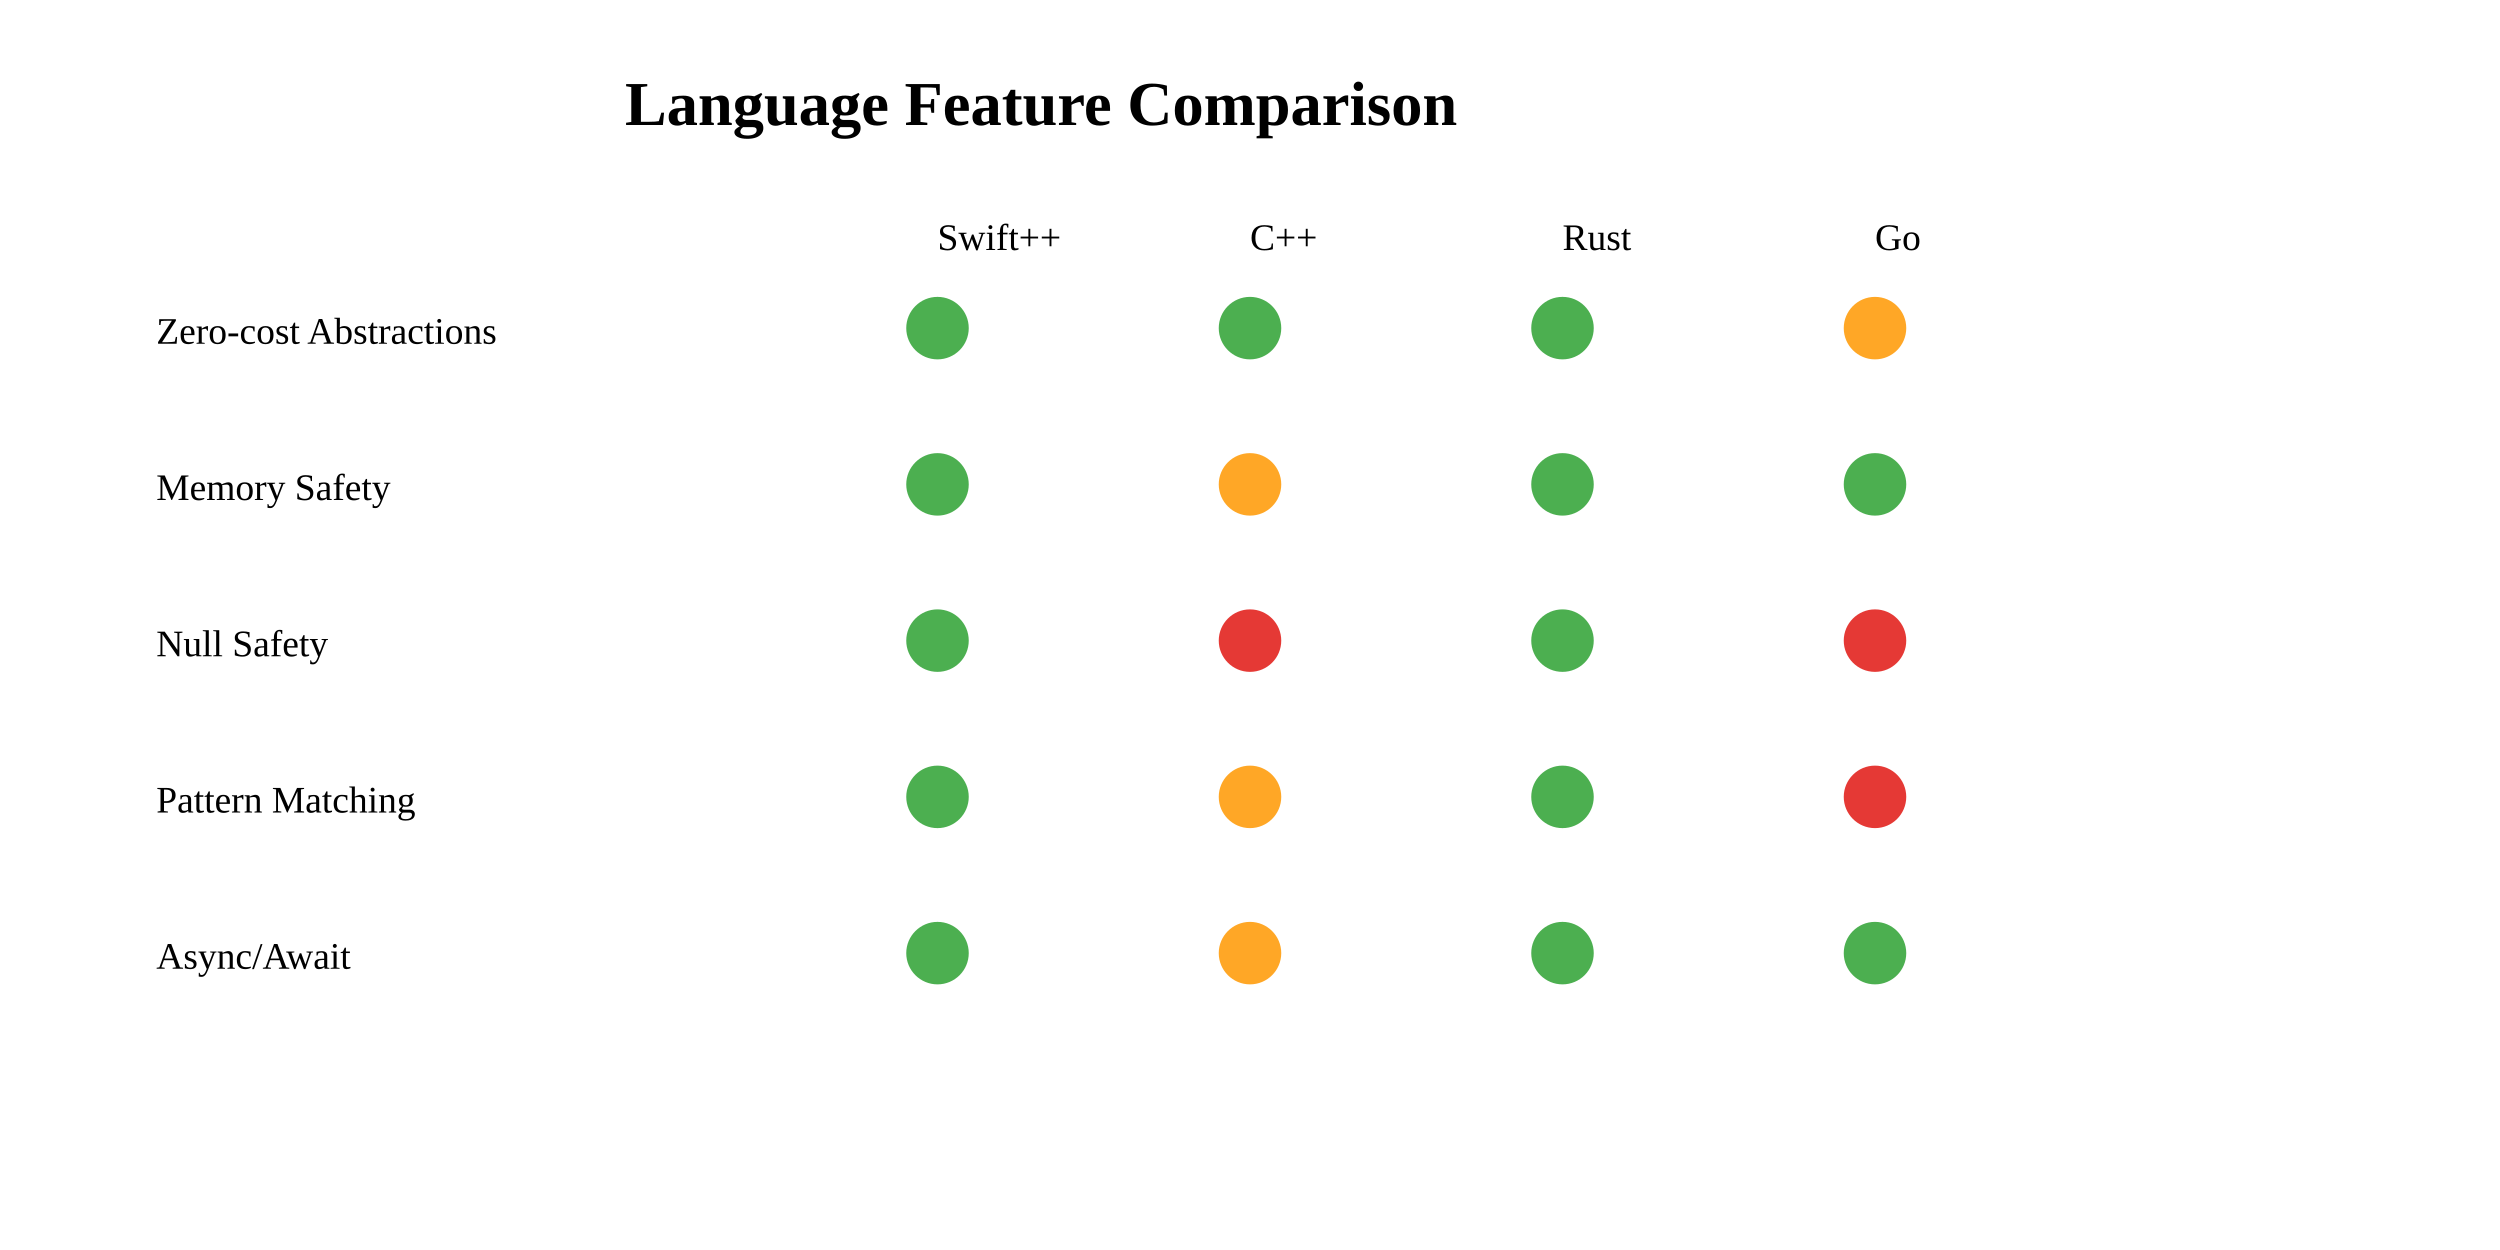
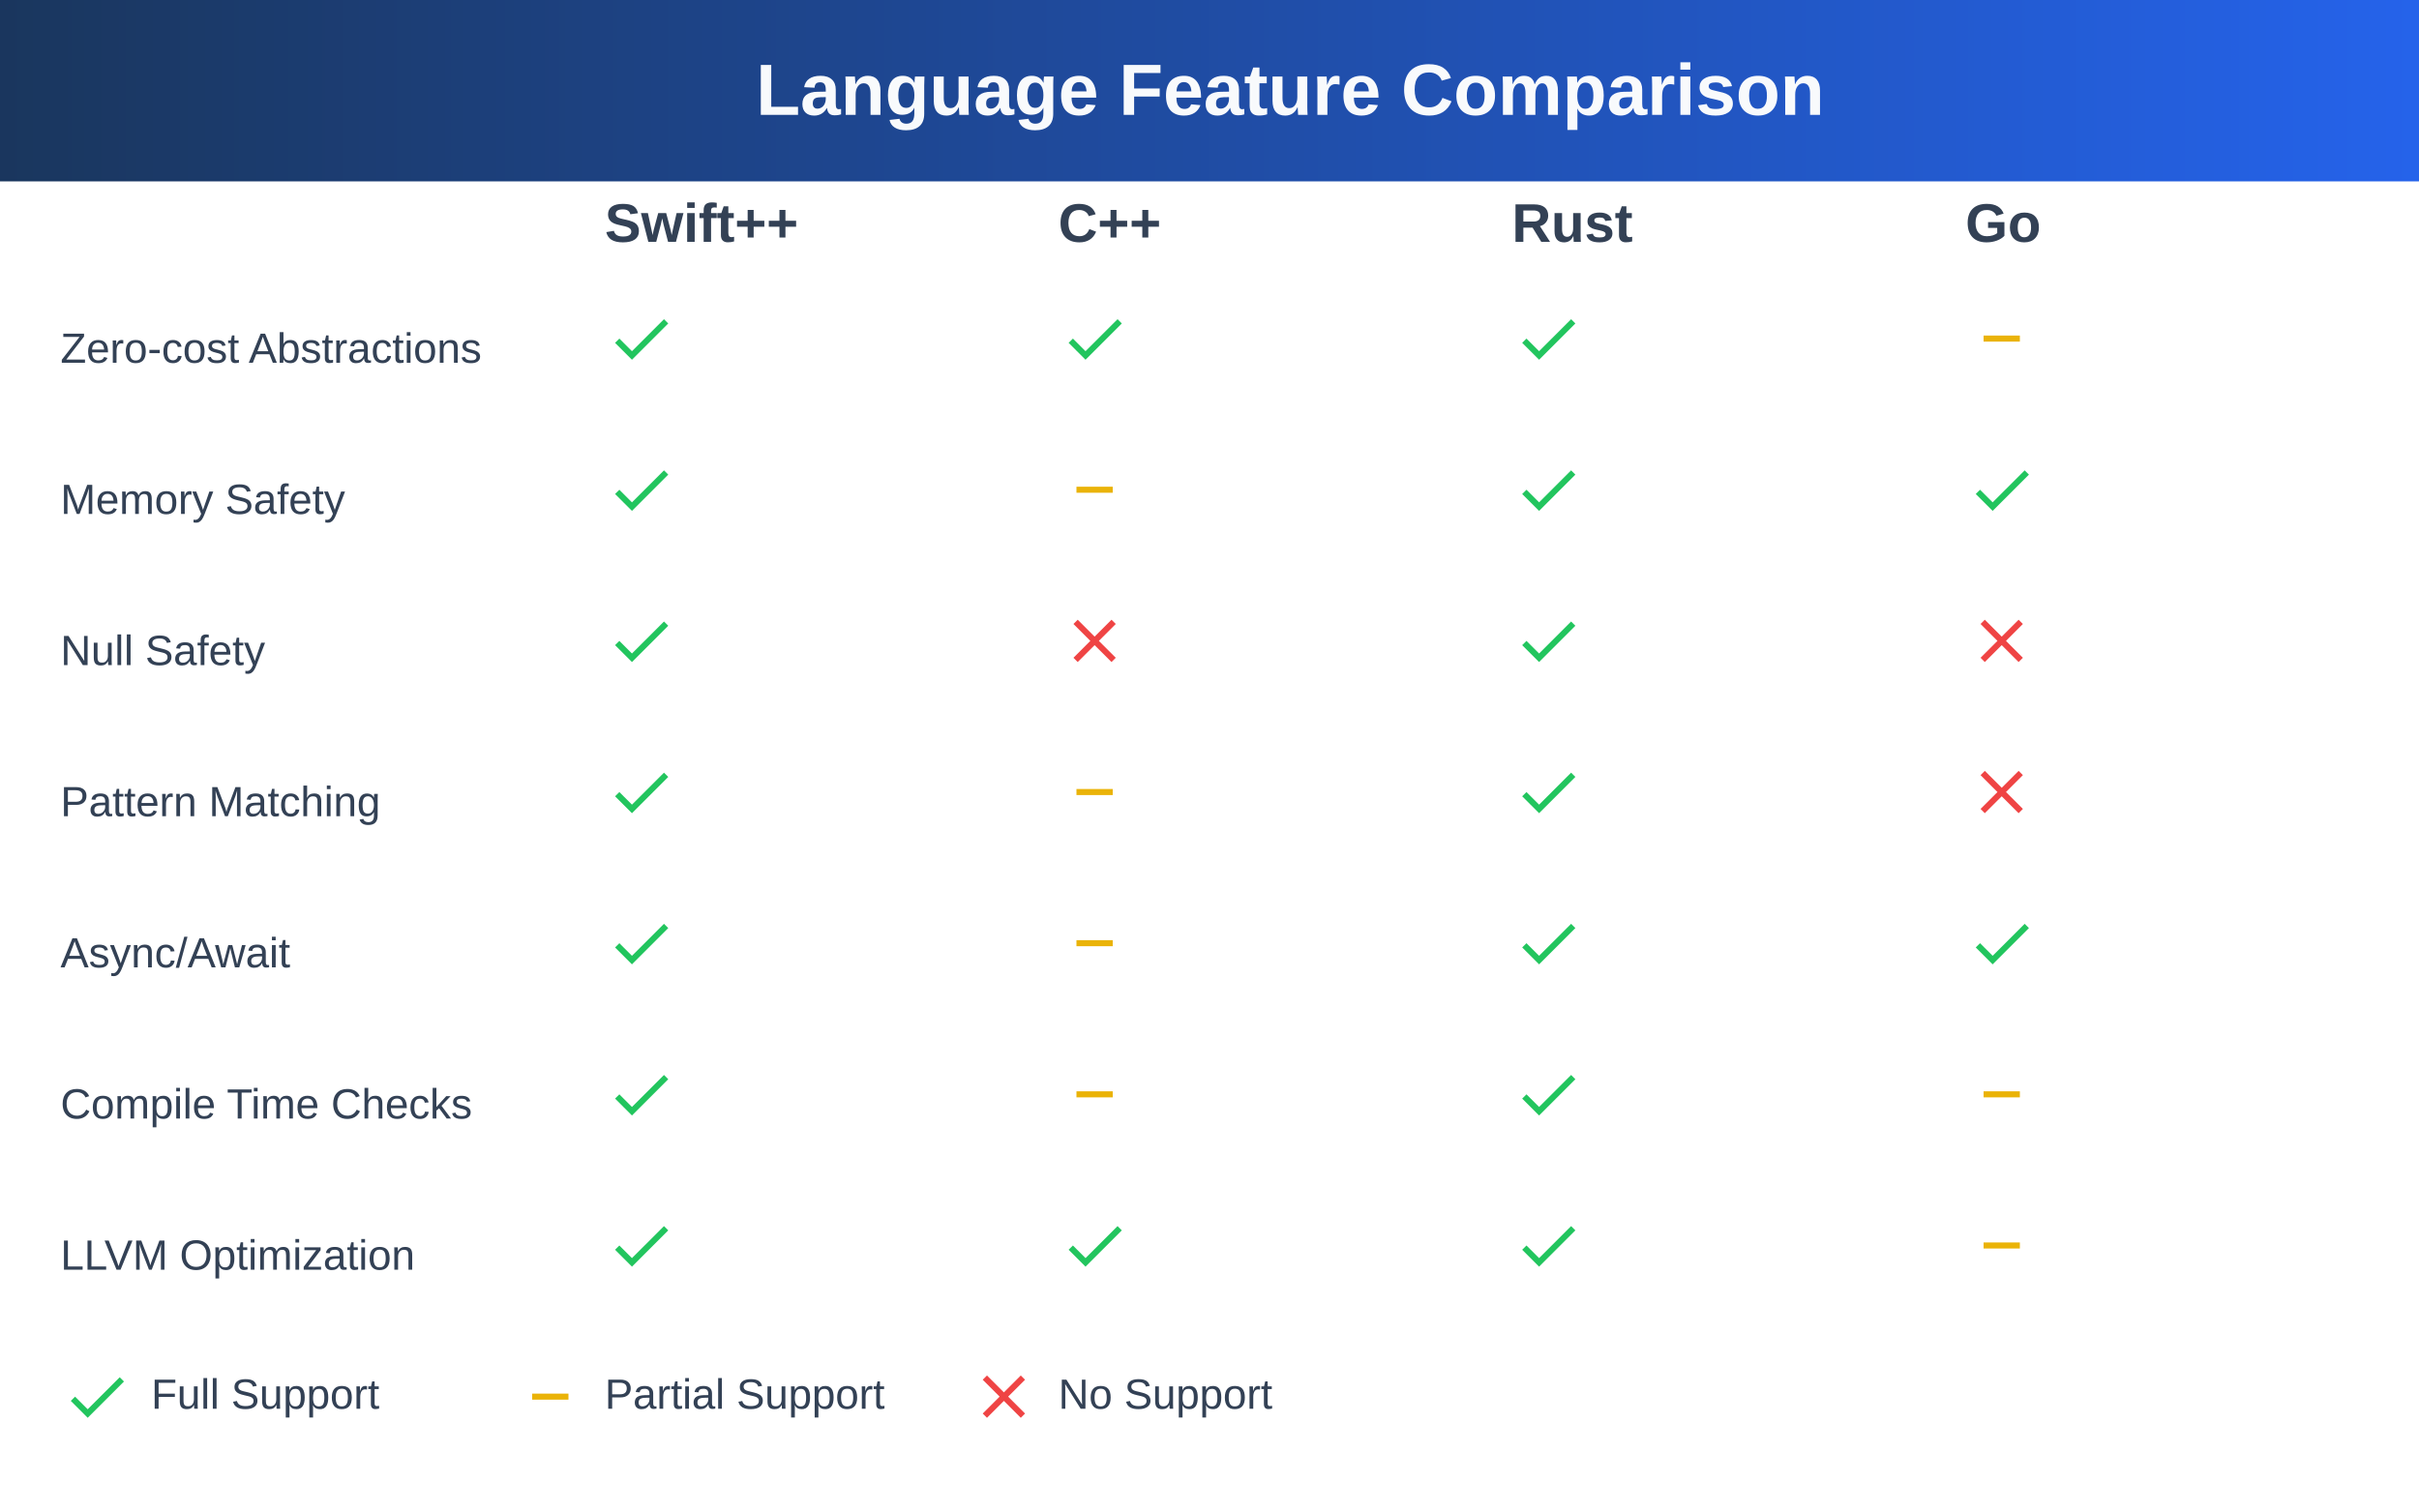
- <svg xmlns="http://www.w3.org/2000/svg" width="800" height="400">
+ <svg xmlns="http://www.w3.org/2000/svg" width="800" height="500">
+   <defs>
+     <linearGradient id="headerGrad" x1="0%" y1="0%" x2="100%" y2="0%">
+       <stop offset="0%" style="stop-color:#1a365d;stop-opacity:1" />
+       <stop offset="100%" style="stop-color:#2563eb;stop-opacity:1" />
+     </linearGradient>
+     <symbol id="checkmark" viewBox="0 0 24 24">
+       <path d="M9 16.17L4.83 12l-1.42 1.41L9 19 21 7l-1.41-1.41L9 16.17z" />
+     </symbol>
+     <symbol id="partial" viewBox="0 0 24 24">
+       <path d="M6 11h12v2H6z" />
+     </symbol>
+     <symbol id="cross" viewBox="0 0 24 24">
+       <path d="M19 6.41L17.59 5 12 10.59 6.41 5 5 6.41 10.59 12 5 17.59 6.41 19 12 13.41 17.59 19 19 17.59 13.41 12 19 6.41z" />
+     </symbol>
+   </defs>
  <style>
-         .feature { transition: transform 0.3s; }
-         .feature:hover { transform: scale(1.05); }
-         .checkmark { fill: #4CAF50; }
-         .partial { fill: #FFA726; }
-         .missing { fill: #E53935; }
+         @media (prefers-color-scheme: dark) {
+             .feature-name { fill: #e2e8f0 !important; }
+             .header-text { fill: #f8fafc !important; }
+             .column-header { fill: #e2e8f0 !important; }
+         }
+         .feature-row:hover { 
+             filter: brightness(1.1); 
+             transition: all 0.3s ease;
+         }
+         .feature-cell {
+             transition: all 0.3s ease;
+         }
+         .feature-cell:hover {
+             transform: scale(1.05);
+         }
+         text {
+             font-family: 'Segoe UI', Arial, sans-serif;
+         }
+         .header {
+             font-weight: bold;
+         }
+         .header-text {
+             fill: #f8fafc;
+             font-weight: bold;
+         }
+         .feature-name {
+             fill: #334155;
+             font-size: 14px;
+             font-weight: 500;
+         }
+         .column-header {
+             fill: #334155;
+             font-weight: bold;
+         }
+         .icon-check {
+             fill: #22c55e;
+         }
+         .icon-partial {
+             fill: #eab308;
+         }
+         .icon-cross {
+             fill: #ef4444;
+         }
+         .legend-text {
+             fill: #334155;
+             font-size: 14px;
+         }
    </style>
-   <text x="200" y="40" font-size="20" font-weight="bold">Language Feature Comparison</text>
-   <g transform="translate(50, 80)">
-     <text x="0" y="30">Zero-cost Abstractions</text>
-     <text x="0" y="80">Memory Safety</text>
-     <text x="0" y="130">Null Safety</text>
-     <text x="0" y="180">Pattern Matching</text>
-     <text x="0" y="230">Async/Await</text>
-     <text x="250" y="0">Swift++</text>
-     <text x="350" y="0">C++</text>
-     <text x="450" y="0">Rust</text>
-     <text x="550" y="0">Go</text>
-     <g class="feature">
-       <circle class="checkmark" cx="250" cy="25" r="10" />
-       <circle class="checkmark" cx="250" cy="75" r="10" />
-       <circle class="checkmark" cx="250" cy="125" r="10" />
-       <circle class="checkmark" cx="250" cy="175" r="10" />
-       <circle class="checkmark" cx="250" cy="225" r="10" />
-       <circle class="checkmark" cx="350" cy="25" r="10" />
-       <circle class="partial" cx="350" cy="75" r="10" />
-       <circle class="missing" cx="350" cy="125" r="10" />
-       <circle class="partial" cx="350" cy="175" r="10" />
-       <circle class="partial" cx="350" cy="225" r="10" />
-       <circle class="checkmark" cx="450" cy="25" r="10" />
-       <circle class="checkmark" cx="450" cy="75" r="10" />
-       <circle class="checkmark" cx="450" cy="125" r="10" />
-       <circle class="checkmark" cx="450" cy="175" r="10" />
-       <circle class="checkmark" cx="450" cy="225" r="10" />
-       <circle class="partial" cx="550" cy="25" r="10" />
-       <circle class="checkmark" cx="550" cy="75" r="10" />
-       <circle class="missing" cx="550" cy="125" r="10" />
-       <circle class="missing" cx="550" cy="175" r="10" />
-       <circle class="checkmark" cx="550" cy="225" r="10" />
+   <rect x="0" y="0" width="800" height="60" fill="url(#headerGrad)" />
+   <text x="250" y="38" class="header-text" font-size="24">Language Feature Comparison</text>
+   <g transform="translate(0, 80)">
+     <text x="200" y="0" class="column-header" font-size="18">Swift++</text>
+     <text x="350" y="0" class="column-header" font-size="18">C++</text>
+     <text x="500" y="0" class="column-header" font-size="18">Rust</text>
+     <text x="650" y="0" class="column-header" font-size="18">Go</text>
+   </g>
+   <g transform="translate(20, 120)">
+     <g>
+       <text x="0" y="0" class="feature-name">Zero-cost Abstractions</text>
+       <text x="0" y="50" class="feature-name">Memory Safety</text>
+       <text x="0" y="100" class="feature-name">Null Safety</text>
+       <text x="0" y="150" class="feature-name">Pattern Matching</text>
+       <text x="0" y="200" class="feature-name">Async/Await</text>
+       <text x="0" y="250" class="feature-name">Compile Time Checks</text>
+       <text x="0" y="300" class="feature-name">LLVM Optimization</text>
+     </g>
+     <g transform="translate(180, -20)" class="feature-row">
+       <use href="#checkmark" x="0" y="0" width="24" height="24" class="icon-check feature-cell" />
+       <use href="#checkmark" x="0" y="50" width="24" height="24" class="icon-check feature-cell" />
+       <use href="#checkmark" x="0" y="100" width="24" height="24" class="icon-check feature-cell" />
+       <use href="#checkmark" x="0" y="150" width="24" height="24" class="icon-check feature-cell" />
+       <use href="#checkmark" x="0" y="200" width="24" height="24" class="icon-check feature-cell" />
+       <use href="#checkmark" x="0" y="250" width="24" height="24" class="icon-check feature-cell" />
+       <use href="#checkmark" x="0" y="300" width="24" height="24" class="icon-check feature-cell" />
+     </g>
+     <g transform="translate(330, -20)" class="feature-row">
+       <use href="#checkmark" x="0" y="0" width="24" height="24" class="icon-check feature-cell" />
+       <use href="#partial" x="0" y="50" width="24" height="24" class="icon-partial feature-cell" />
+       <use href="#cross" x="0" y="100" width="24" height="24" class="icon-cross feature-cell" />
+       <use href="#partial" x="0" y="150" width="24" height="24" class="icon-partial feature-cell" />
+       <use href="#partial" x="0" y="200" width="24" height="24" class="icon-partial feature-cell" />
+       <use href="#partial" x="0" y="250" width="24" height="24" class="icon-partial feature-cell" />
+       <use href="#checkmark" x="0" y="300" width="24" height="24" class="icon-check feature-cell" />
+     </g>
+     <g transform="translate(480, -20)" class="feature-row">
+       <use href="#checkmark" x="0" y="0" width="24" height="24" class="icon-check feature-cell" />
+       <use href="#checkmark" x="0" y="50" width="24" height="24" class="icon-check feature-cell" />
+       <use href="#checkmark" x="0" y="100" width="24" height="24" class="icon-check feature-cell" />
+       <use href="#checkmark" x="0" y="150" width="24" height="24" class="icon-check feature-cell" />
+       <use href="#checkmark" x="0" y="200" width="24" height="24" class="icon-check feature-cell" />
+       <use href="#checkmark" x="0" y="250" width="24" height="24" class="icon-check feature-cell" />
+       <use href="#checkmark" x="0" y="300" width="24" height="24" class="icon-check feature-cell" />
+     </g>
+     <g transform="translate(630, -20)" class="feature-row">
+       <use href="#partial" x="0" y="0" width="24" height="24" class="icon-partial feature-cell" />
+       <use href="#checkmark" x="0" y="50" width="24" height="24" class="icon-check feature-cell" />
+       <use href="#cross" x="0" y="100" width="24" height="24" class="icon-cross feature-cell" />
+       <use href="#cross" x="0" y="150" width="24" height="24" class="icon-cross feature-cell" />
+       <use href="#checkmark" x="0" y="200" width="24" height="24" class="icon-check feature-cell" />
+       <use href="#partial" x="0" y="250" width="24" height="24" class="icon-partial feature-cell" />
+       <use href="#partial" x="0" y="300" width="24" height="24" class="icon-partial feature-cell" />
    </g>
  </g>
+   <g transform="translate(20, 450)">
+     <use href="#checkmark" x="0" y="0" width="24" height="24" class="icon-check" />
+     <text x="30" y="16" class="feature-name">Full Support</text>
+     <use href="#partial" x="150" y="0" width="24" height="24" class="icon-partial" />
+     <text x="180" y="16" class="feature-name">Partial Support</text>
+     <use href="#cross" x="300" y="0" width="24" height="24" class="icon-cross" />
+     <text x="330" y="16" class="feature-name">No Support</text>
+   </g>
</svg>
